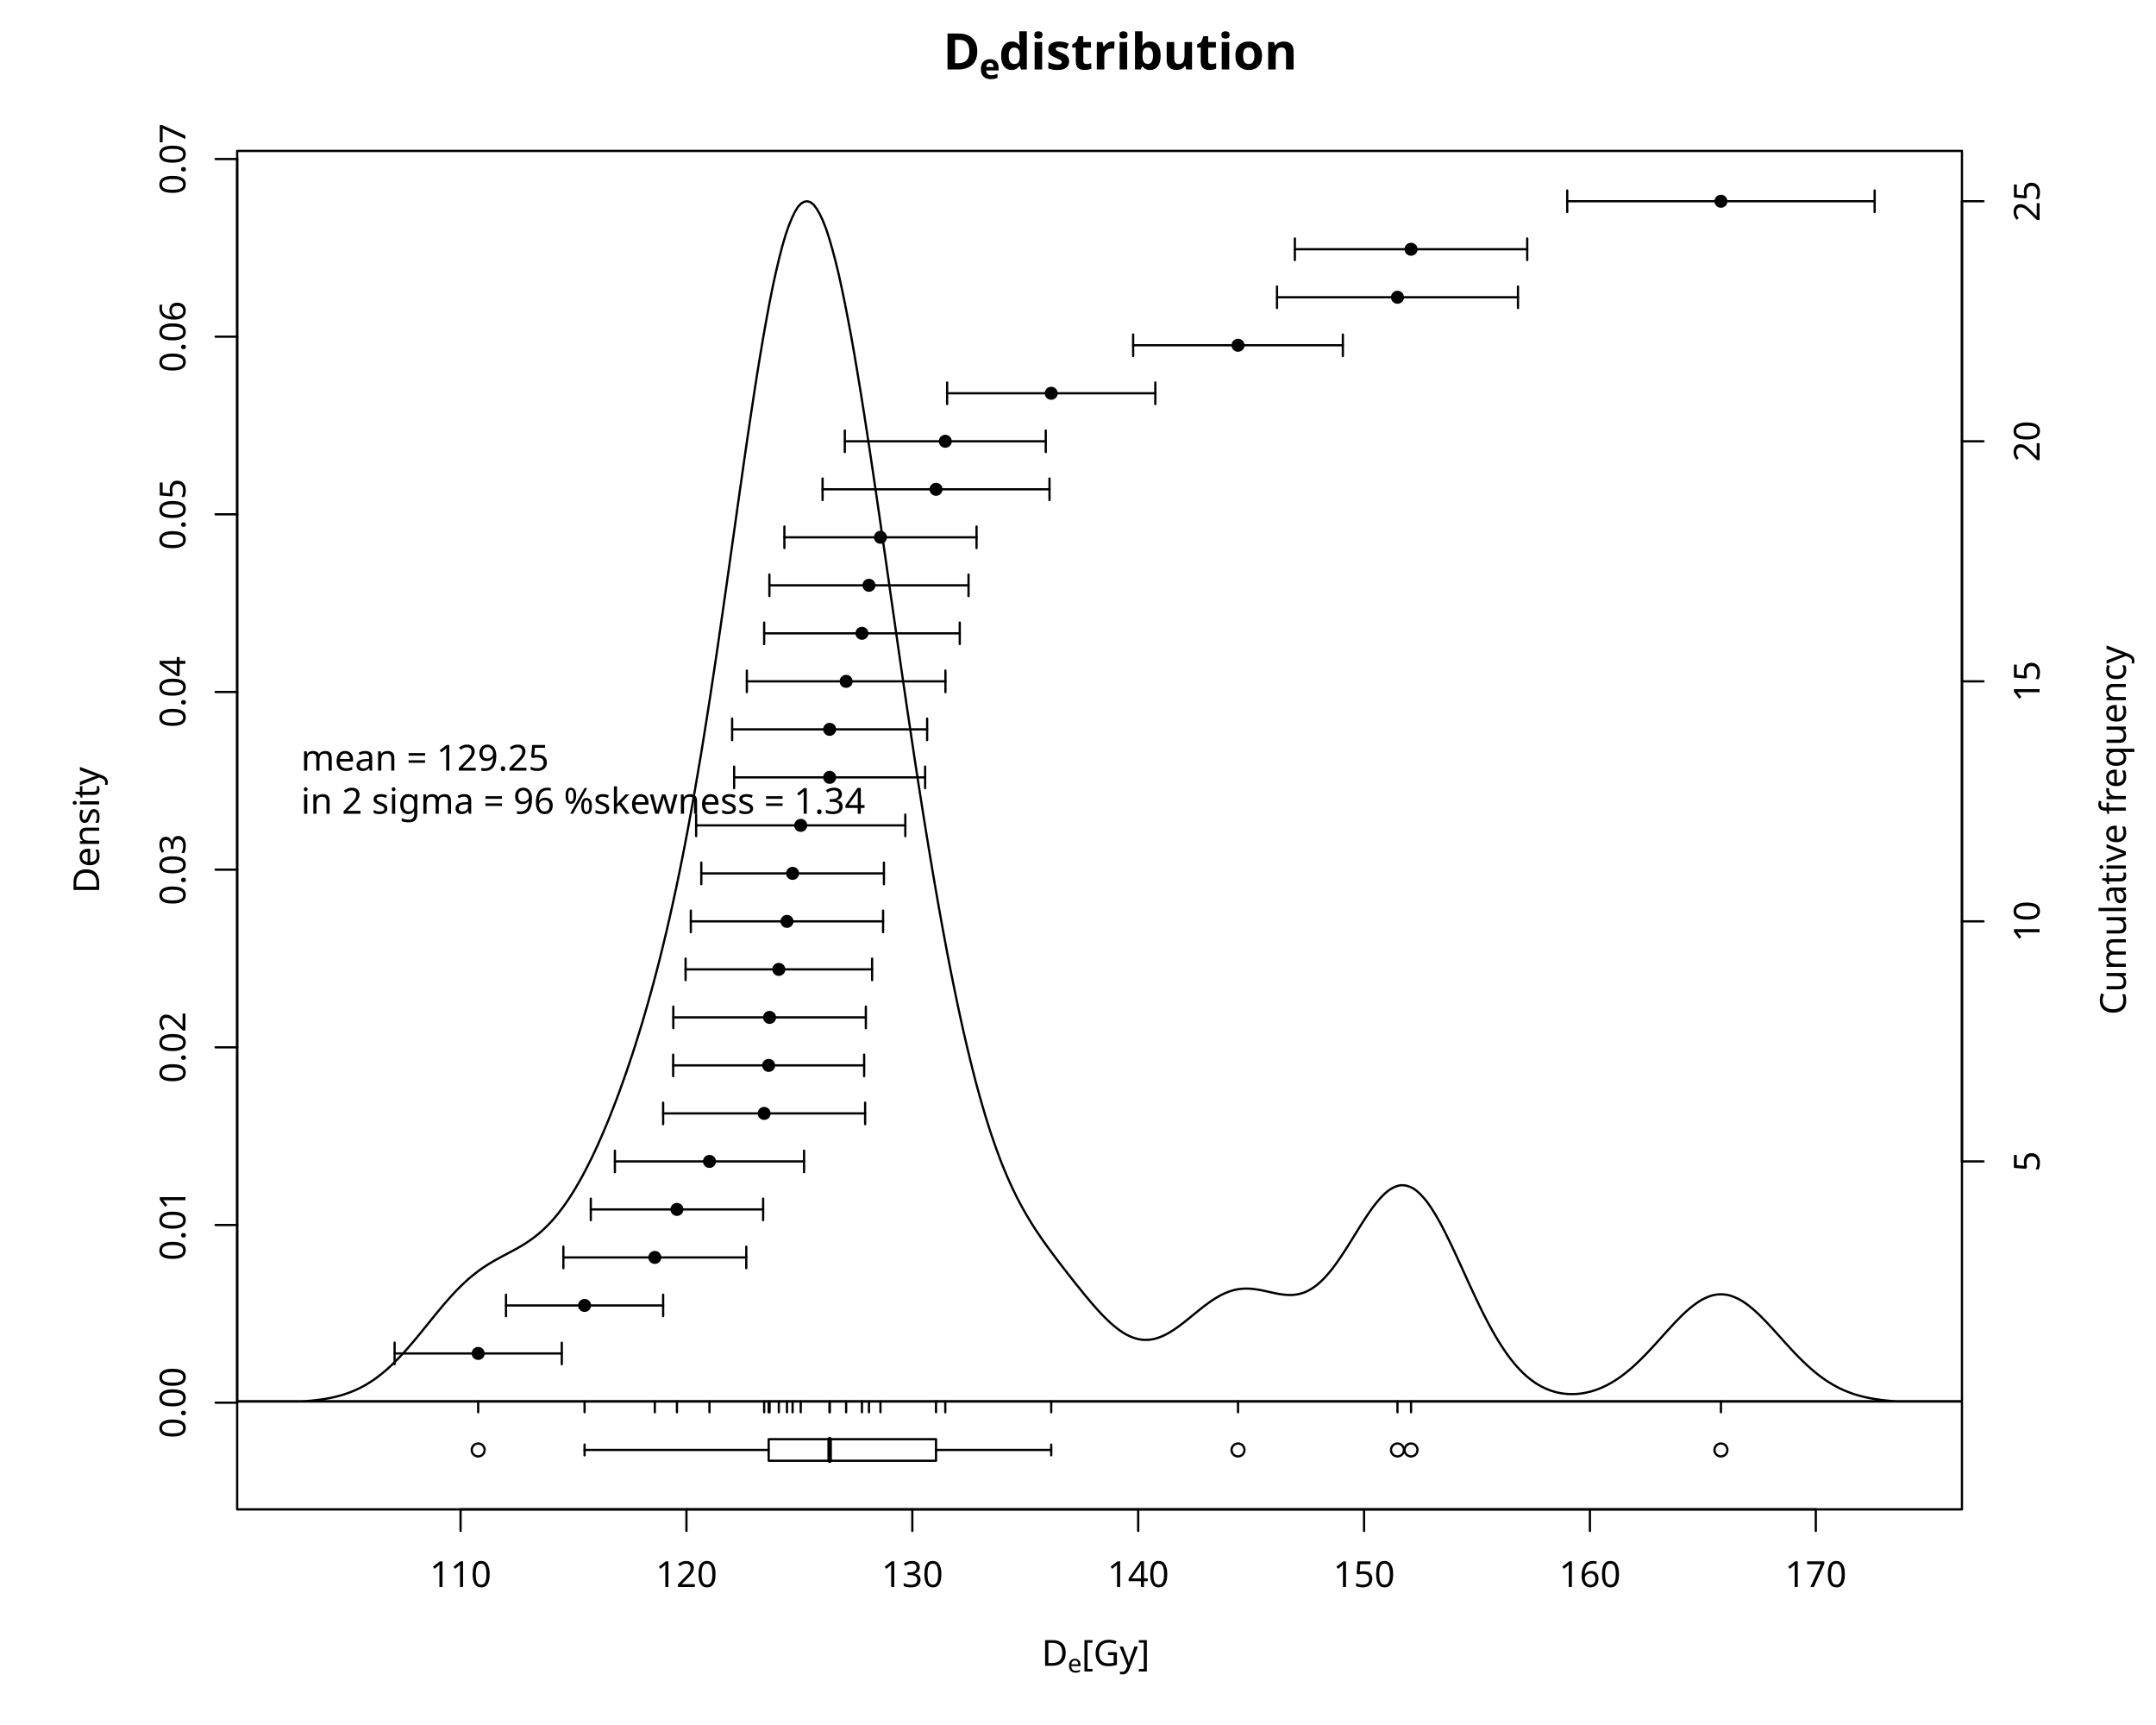
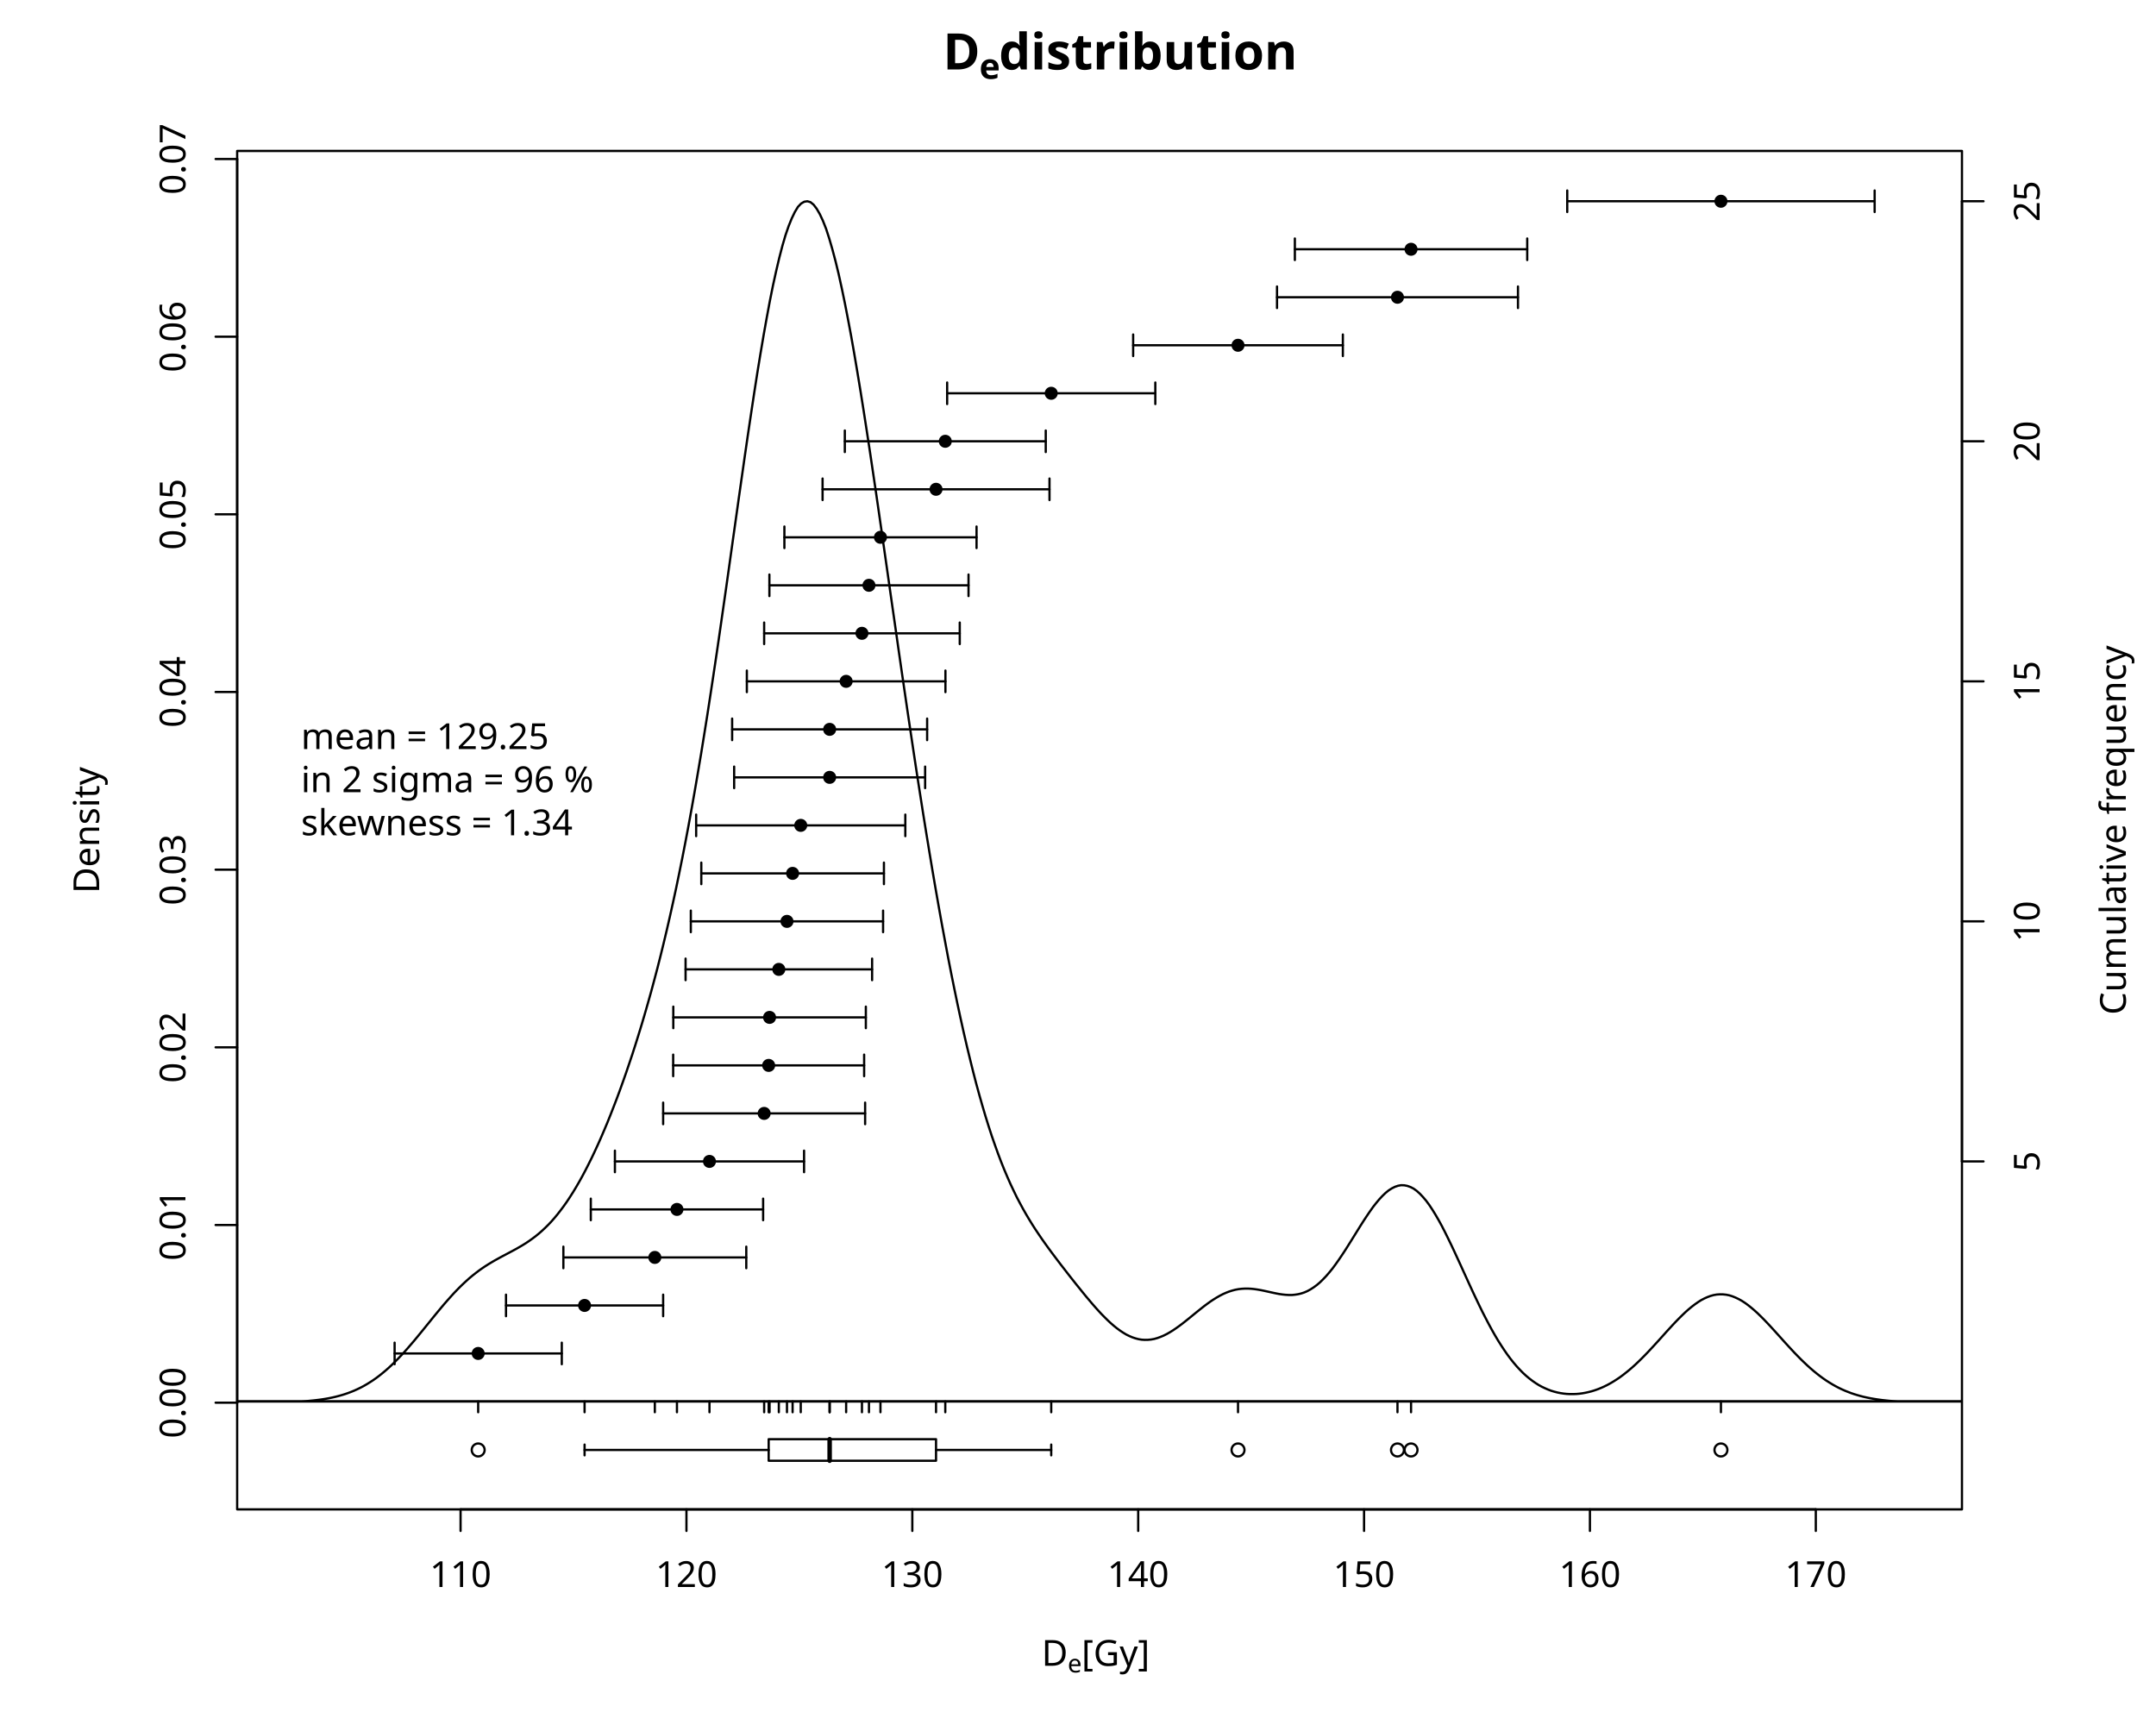
<svg xmlns="http://www.w3.org/2000/svg" class="svglite" data-engine-version="2.0" width="720.00pt" height="576.00pt" viewBox="0 0 720.00 576.00">
  <defs>
    <style type="text/css">
    .svglite line, .svglite polyline, .svglite polygon, .svglite path, .svglite rect, .svglite circle {
      fill: none;
      stroke: #000000;
      stroke-linecap: round;
      stroke-linejoin: round;
      stroke-miterlimit: 10.00;
    }
  </style>
  </defs>
  <rect width="100%" height="100%" style="stroke: none; fill: #FFFFFF;" />
  <defs>
    <clipPath id="cpMC4wMHw3MjAuMDB8MC4wMHw1NzYuMDA=">
      <rect x="0.00" y="0.00" width="720.00" height="576.00" />
    </clipPath>
  </defs>
  <g clip-path="url(#cpMC4wMHw3MjAuMDB8MC4wMHw1NzYuMDA=)">
    <polygon points="79.20,504.00 655.20,504.00 655.20,50.40 79.20,50.40 " style="stroke-width: 0.75; fill: none;" />
    <line x1="153.81" y1="504.00" x2="606.39" y2="504.00" style="stroke-width: 0.75;" />
    <line x1="153.81" y1="504.00" x2="153.81" y2="511.20" style="stroke-width: 0.75;" />
    <line x1="229.24" y1="504.00" x2="229.24" y2="511.20" style="stroke-width: 0.75;" />
    <line x1="304.67" y1="504.00" x2="304.67" y2="511.20" style="stroke-width: 0.75;" />
    <line x1="380.10" y1="504.00" x2="380.10" y2="511.20" style="stroke-width: 0.75;" />
    <line x1="455.53" y1="504.00" x2="455.53" y2="511.20" style="stroke-width: 0.75;" />
    <line x1="530.96" y1="504.00" x2="530.96" y2="511.20" style="stroke-width: 0.75;" />
    <line x1="606.39" y1="504.00" x2="606.39" y2="511.20" style="stroke-width: 0.75;" />
    <text x="153.81" y="529.92" text-anchor="middle" style="font-size: 12.00px; font-family: sans;" textLength="20.02px" lengthAdjust="spacingAndGlyphs">110</text>
    <text x="229.24" y="529.92" text-anchor="middle" style="font-size: 12.00px; font-family: sans;" textLength="20.02px" lengthAdjust="spacingAndGlyphs">120</text>
    <text x="304.67" y="529.92" text-anchor="middle" style="font-size: 12.00px; font-family: sans;" textLength="20.02px" lengthAdjust="spacingAndGlyphs">130</text>
    <text x="380.10" y="529.92" text-anchor="middle" style="font-size: 12.00px; font-family: sans;" textLength="20.02px" lengthAdjust="spacingAndGlyphs">140</text>
    <text x="455.53" y="529.92" text-anchor="middle" style="font-size: 12.00px; font-family: sans;" textLength="20.02px" lengthAdjust="spacingAndGlyphs">150</text>
    <text x="530.96" y="529.92" text-anchor="middle" style="font-size: 12.00px; font-family: sans;" textLength="20.02px" lengthAdjust="spacingAndGlyphs">160</text>
    <text x="606.39" y="529.92" text-anchor="middle" style="font-size: 12.00px; font-family: sans;" textLength="20.02px" lengthAdjust="spacingAndGlyphs">170</text>
    <text x="347.86" y="556.23" style="font-size: 12.00px; font-family: sans;" textLength="8.67px" lengthAdjust="spacingAndGlyphs">D</text>
    <text x="356.53" y="558.45" style="font-size: 8.40px; font-family: sans;" textLength="4.67px" lengthAdjust="spacingAndGlyphs">e</text>
    <text x="361.20" y="556.23" style="font-size: 12.00px; font-family: sans;" textLength="25.34px" lengthAdjust="spacingAndGlyphs"> [Gy]</text>
    <line x1="79.20" y1="468.37" x2="79.20" y2="53.09" style="stroke-width: 0.75;" />
    <line x1="79.20" y1="468.37" x2="72.00" y2="468.37" style="stroke-width: 0.75;" />
    <line x1="79.20" y1="409.04" x2="72.00" y2="409.04" style="stroke-width: 0.75;" />
    <line x1="79.20" y1="349.72" x2="72.00" y2="349.72" style="stroke-width: 0.75;" />
    <line x1="79.20" y1="290.39" x2="72.00" y2="290.39" style="stroke-width: 0.75;" />
    <line x1="79.20" y1="231.07" x2="72.00" y2="231.07" style="stroke-width: 0.75;" />
    <line x1="79.20" y1="171.74" x2="72.00" y2="171.74" style="stroke-width: 0.75;" />
    <line x1="79.20" y1="112.42" x2="72.00" y2="112.42" style="stroke-width: 0.75;" />
    <line x1="79.20" y1="53.09" x2="72.00" y2="53.09" style="stroke-width: 0.75;" />
    <text transform="translate(61.92,468.37) rotate(-90)" text-anchor="middle" style="font-size: 12.00px; font-family: sans;" textLength="23.36px" lengthAdjust="spacingAndGlyphs">0.00</text>
    <text transform="translate(61.92,409.04) rotate(-90)" text-anchor="middle" style="font-size: 12.00px; font-family: sans;" textLength="23.36px" lengthAdjust="spacingAndGlyphs">0.01</text>
    <text transform="translate(61.92,349.72) rotate(-90)" text-anchor="middle" style="font-size: 12.00px; font-family: sans;" textLength="23.36px" lengthAdjust="spacingAndGlyphs">0.02</text>
    <text transform="translate(61.92,290.39) rotate(-90)" text-anchor="middle" style="font-size: 12.00px; font-family: sans;" textLength="23.36px" lengthAdjust="spacingAndGlyphs">0.03</text>
    <text transform="translate(61.92,231.07) rotate(-90)" text-anchor="middle" style="font-size: 12.00px; font-family: sans;" textLength="23.36px" lengthAdjust="spacingAndGlyphs">0.04</text>
    <text transform="translate(61.92,171.74) rotate(-90)" text-anchor="middle" style="font-size: 12.00px; font-family: sans;" textLength="23.36px" lengthAdjust="spacingAndGlyphs">0.05</text>
    <text transform="translate(61.92,112.42) rotate(-90)" text-anchor="middle" style="font-size: 12.00px; font-family: sans;" textLength="23.36px" lengthAdjust="spacingAndGlyphs">0.06</text>
    <text transform="translate(61.92,53.09) rotate(-90)" text-anchor="middle" style="font-size: 12.00px; font-family: sans;" textLength="23.36px" lengthAdjust="spacingAndGlyphs">0.07</text>
    <text transform="translate(33.12,277.20) rotate(-90)" text-anchor="middle" style="font-size: 12.00px; font-family: sans;" textLength="40.02px" lengthAdjust="spacingAndGlyphs">Density</text>
  </g>
  <defs>
    <clipPath id="cpNzkuMjB8NjU1LjIwfDUwLjQwfDUwNC4wMA==">
      <rect x="79.20" y="50.40" width="576.00" height="453.60" />
    </clipPath>
  </defs>
  <g clip-path="url(#cpNzkuMjB8NjU1LjIwfDUwLjQwfDUwNC4wMA==)">
    <polygon points="79.20,467.96 100.53,467.96 101.58,467.90 102.62,467.82 103.66,467.72 104.71,467.62 105.75,467.50 106.80,467.37 107.84,467.22 108.88,467.05 109.93,466.86 110.97,466.65 112.01,466.41 113.06,466.14 114.10,465.85 115.15,465.53 116.19,465.17 117.23,464.78 118.28,464.35 119.32,463.88 120.36,463.38 121.41,462.83 122.45,462.23 123.49,461.59 124.54,460.91 125.58,460.18 126.63,459.39 127.67,458.56 128.71,457.69 129.76,456.77 130.80,455.80 131.84,454.79 132.89,453.73 133.93,452.64 134.98,451.51 136.02,450.34 137.06,449.14 138.11,447.92 139.15,446.67 140.19,445.40 141.24,444.12 142.28,442.83 143.33,441.54 144.37,440.25 145.41,438.97 146.46,437.70 147.50,436.45 148.54,435.22 149.59,434.03 150.63,432.86 151.67,431.72 152.72,430.63 153.76,429.58 154.81,428.57 155.85,427.61 156.89,426.68 157.94,425.82 158.98,425.00 160.02,424.21 161.07,423.47 162.11,422.77 163.16,422.11 164.20,421.48 165.24,420.87 166.29,420.29 167.33,419.72 168.37,419.17 169.42,418.61 170.46,418.06 171.51,417.50 172.55,416.93 173.59,416.33 174.64,415.71 175.68,415.06 176.72,414.36 177.77,413.61 178.81,412.83 179.85,411.99 180.90,411.08 181.94,410.11 182.99,409.08 184.03,407.99 185.07,406.81 186.12,405.55 187.16,404.22 188.20,402.83 189.25,401.35 190.29,399.78 191.34,398.14 192.38,396.42 193.42,394.63 194.47,392.74 195.51,390.78 196.55,388.74 197.60,386.63 198.64,384.43 199.69,382.16 200.73,379.81 201.77,377.39 202.82,374.89 203.86,372.30 204.90,369.64 205.95,366.91 206.99,364.11 208.03,361.21 209.08,358.23 210.12,355.18 211.17,352.05 212.21,348.82 213.25,345.49 214.30,342.07 215.34,338.55 216.38,334.94 217.43,331.20 218.47,327.34 219.52,323.37 220.56,319.29 221.60,315.05 222.65,310.66 223.69,306.13 224.73,301.47 225.78,296.64 226.82,291.62 227.87,286.44 228.91,281.10 229.95,275.60 231.00,269.87 232.04,263.98 233.08,257.92 234.13,251.70 235.17,245.28 236.22,238.69 237.26,231.96 238.30,225.09 239.35,218.09 240.39,210.95 241.43,203.72 242.48,196.41 243.52,189.05 244.56,181.65 245.61,174.24 246.65,166.85 247.70,159.49 248.74,152.22 249.78,145.07 250.83,138.05 251.87,131.19 252.91,124.50 253.96,118.11 255.00,111.98 256.05,106.11 257.09,100.53 258.13,95.36 259.18,90.59 260.22,86.18 261.26,82.16 262.31,78.57 263.35,75.54 264.40,72.94 265.44,70.78 266.48,69.07 267.53,67.97 268.57,67.36 269.61,67.20 270.66,67.50 271.70,68.34 272.74,69.71 273.79,71.52 274.83,73.75 275.88,76.42 276.92,79.62 277.96,83.21 279.01,87.15 280.05,91.44 281.09,96.16 282.14,101.21 283.18,106.55 284.23,112.15 285.27,118.03 286.31,124.19 287.36,130.54 288.40,137.07 289.44,143.76 290.49,150.64 291.53,157.63 292.58,164.72 293.62,171.88 294.66,179.11 295.71,186.39 296.75,193.69 297.79,200.99 298.84,208.29 299.88,215.56 300.92,222.79 301.97,229.97 303.01,237.09 304.06,244.12 305.10,251.07 306.14,257.92 307.19,264.68 308.23,271.31 309.27,277.81 310.32,284.19 311.36,290.44 312.41,296.57 313.45,302.51 314.49,308.32 315.54,313.99 316.58,319.51 317.62,324.85 318.67,330.02 319.71,335.05 320.76,339.92 321.80,344.61 322.84,349.11 323.89,353.46 324.93,357.65 325.97,361.69 327.02,365.51 328.06,369.18 329.10,372.69 330.15,376.07 331.19,379.26 332.24,382.28 333.28,385.17 334.32,387.93 335.37,390.55 336.41,393.00 337.45,395.35 338.50,397.58 339.54,399.72 340.59,401.72 341.63,403.64 342.67,405.47 343.72,407.23 344.76,408.92 345.80,410.54 346.85,412.10 347.89,413.63 348.94,415.12 349.98,416.56 351.02,417.98 352.07,419.38 353.11,420.76 354.15,422.13 355.20,423.48 356.24,424.82 357.28,426.16 358.33,427.49 359.37,428.80 360.42,430.10 361.46,431.39 362.50,432.67 363.55,433.92 364.59,435.15 365.63,436.35 366.68,437.52 367.72,438.65 368.77,439.72 369.81,440.75 370.85,441.73 371.90,442.65 372.94,443.49 373.98,444.26 375.03,444.96 376.07,445.59 377.12,446.11 378.16,446.55 379.20,446.90 380.25,447.17 381.29,447.34 382.33,447.40 383.38,447.38 384.42,447.28 385.46,447.09 386.51,446.79 387.55,446.41 388.60,445.97 389.64,445.45 390.68,444.86 391.73,444.21 392.77,443.50 393.81,442.76 394.86,441.97 395.90,441.15 396.95,440.31 397.99,439.46 399.03,438.61 400.08,437.76 401.12,436.93 402.16,436.11 403.21,435.33 404.25,434.58 405.30,433.89 406.34,433.24 407.38,432.65 408.43,432.11 409.47,431.65 410.51,431.25 411.56,430.92 412.60,430.65 413.64,430.46 414.69,430.34 415.73,430.28 416.78,430.28 417.82,430.33 418.86,430.44 419.91,430.59 420.95,430.77 421.99,430.98 423.04,431.21 424.08,431.44 425.13,431.67 426.17,431.89 427.21,432.09 428.26,432.24 429.30,432.35 430.34,432.41 431.39,432.42 432.43,432.32 433.48,432.16 434.52,431.91 435.56,431.57 436.61,431.11 437.65,430.54 438.69,429.87 439.74,429.10 440.78,428.22 441.82,427.20 442.87,426.10 443.91,424.90 444.96,423.61 446.00,422.21 447.04,420.74 448.09,419.20 449.13,417.62 450.17,415.98 451.22,414.31 452.26,412.63 453.31,410.94 454.35,409.27 455.39,407.64 456.44,406.05 457.48,404.52 458.52,403.05 459.57,401.71 460.61,400.47 461.66,399.34 462.70,398.34 463.74,397.49 464.79,396.82 465.83,396.30 466.87,395.94 467.92,395.75 468.96,395.79 470.00,395.99 471.05,396.37 472.09,396.91 473.14,397.67 474.18,398.61 475.22,399.71 476.27,400.95 477.31,402.36 478.35,403.93 479.40,405.63 480.44,407.43 481.49,409.34 482.53,411.37 483.57,413.47 484.62,415.63 485.66,417.84 486.70,420.10 487.75,422.38 488.79,424.67 489.84,426.97 490.88,429.25 491.92,431.50 492.97,433.72 494.01,435.90 495.05,438.03 496.10,440.08 497.14,442.07 498.18,443.99 499.23,445.84 500.27,447.59 501.32,449.25 502.36,450.83 503.40,452.33 504.45,453.74 505.49,455.04 506.53,456.26 507.58,457.39 508.62,458.45 509.67,459.41 510.71,460.28 511.75,461.08 512.80,461.81 513.84,462.47 514.88,463.04 515.93,463.54 516.97,463.99 518.02,464.39 519.06,464.70 520.10,464.97 521.15,465.18 522.19,465.34 523.23,465.45 524.28,465.50 525.32,465.50 526.37,465.47 527.41,465.38 528.45,465.24 529.50,465.05 530.54,464.82 531.58,464.55 532.63,464.22 533.67,463.85 534.71,463.43 535.76,462.96 536.80,462.44 537.85,461.87 538.89,461.25 539.93,460.59 540.98,459.88 542.02,459.11 543.06,458.29 544.11,457.44 545.15,456.54 546.20,455.59 547.24,454.60 548.28,453.58 549.33,452.52 550.37,451.44 551.41,450.32 552.46,449.19 553.50,448.05 554.55,446.89 555.59,445.73 556.63,444.57 557.68,443.43 558.72,442.30 559.76,441.20 560.81,440.13 561.85,439.10 562.89,438.11 563.94,437.18 564.98,436.32 566.03,435.52 567.07,434.79 568.11,434.13 569.16,433.58 570.20,433.11 571.24,432.73 572.29,432.44 573.33,432.26 574.38,432.19 575.42,432.21 576.46,432.32 577.51,432.53 578.55,432.86 579.59,433.28 580.64,433.78 581.68,434.36 582.73,435.04 583.77,435.80 584.81,436.63 585.86,437.52 586.90,438.46 587.94,439.47 588.99,440.52 590.03,441.60 591.07,442.71 592.12,443.85 593.16,445.00 594.21,446.16 595.25,447.32 596.29,448.48 597.34,449.62 598.38,450.75 599.42,451.86 600.47,452.94 601.51,453.99 602.56,455.00 603.60,455.98 604.64,456.92 605.69,457.82 606.73,458.67 607.77,459.48 608.82,460.25 609.86,460.97 610.91,461.64 611.95,462.27 612.99,462.86 614.04,463.41 615.08,463.91 616.12,464.37 617.17,464.79 618.21,465.19 619.25,465.54 620.30,465.86 621.34,466.15 622.39,466.42 623.43,466.65 624.47,466.86 625.52,467.05 626.56,467.22 627.60,467.37 628.65,467.51 629.69,467.62 630.74,467.73 631.78,467.82 632.82,467.90 633.87,467.96 655.20,467.96 " style="stroke-width: 0.75; fill: none;" />
  </g>
  <g clip-path="url(#cpMC4wMHw3MjAuMDB8MC4wMHw1NzYuMDA=)">
    <text x="314.91" y="23.20" style="font-size: 16.80px; font-weight: bold; font-family: sans;" textLength="12.14px" lengthAdjust="spacingAndGlyphs">D</text>
    <text x="327.04" y="26.31" style="font-size: 11.76px; font-weight: bold; font-family: sans;" textLength="6.54px" lengthAdjust="spacingAndGlyphs">e</text>
    <text x="333.58" y="23.20" style="font-size: 16.80px; font-weight: bold; font-family: sans;" textLength="85.91px" lengthAdjust="spacingAndGlyphs"> distribution</text>
  </g>
  <g clip-path="url(#cpNzkuMjB8NjU1LjIwfDUwLjQwfDUwNC4wMA==)">
-     <text x="100.53" y="257.31" style="font-size: 12.00px; font-family: sans;" textLength="80.41px" lengthAdjust="spacingAndGlyphs">mean = 129.25</text>
-     <text x="100.53" y="271.71" style="font-size: 12.00px; font-family: sans;" textLength="185.48px" lengthAdjust="spacingAndGlyphs">in 2 sigma = 96 %skewness = 1.34</text>
-     <text x="100.53" y="286.11" style="font-size: 12.00px; font-family: sans;" textLength="0.00px" lengthAdjust="spacingAndGlyphs" />
+     <text x="100.53" y="250.11" style="font-size: 12.00px; font-family: sans;" textLength="80.41px" lengthAdjust="spacingAndGlyphs">mean = 129.25</text>
+     <text x="100.53" y="264.51" style="font-size: 12.00px; font-family: sans;" textLength="95.73px" lengthAdjust="spacingAndGlyphs">in 2 sigma = 96 %</text>
+     <text x="100.53" y="278.91" style="font-size: 12.00px; font-family: sans;" textLength="89.75px" lengthAdjust="spacingAndGlyphs">skewness = 1.34</text>
+     <text x="100.53" y="293.31" style="font-size: 12.00px; font-family: sans;" textLength="0.00px" lengthAdjust="spacingAndGlyphs" />
    <line x1="79.20" y1="467.96" x2="655.20" y2="467.96" style="stroke-width: 0.75;" />
    <polyline points="277.06,487.76 277.06,480.56 " style="stroke-width: 1.50;" />
    <polygon points="256.70,487.76 256.70,480.56 312.59,480.56 312.59,487.76 " style="stroke-width: 0.75; fill: none;" />
    <polyline points="256.70,484.16 195.22,484.16 " style="stroke-width: 0.75;" />
    <polyline points="195.22,485.96 195.22,482.36 " style="stroke-width: 0.75;" />
    <polyline points="312.59,484.16 351.06,484.16 " style="stroke-width: 0.75;" />
    <polyline points="351.06,485.96 351.06,482.36 " style="stroke-width: 0.75;" />
    <circle cx="159.69" cy="484.16" r="2.16" style="stroke-width: 0.75;" />
    <circle cx="413.44" cy="484.16" r="2.16" style="stroke-width: 0.75;" />
    <circle cx="466.69" cy="484.16" r="2.16" style="stroke-width: 0.75;" />
    <circle cx="471.22" cy="484.16" r="2.16" style="stroke-width: 0.75;" />
    <circle cx="574.71" cy="484.16" r="2.16" style="stroke-width: 0.75;" />
    <polyline points="159.69,467.96 159.69,471.56 " style="stroke-width: 0.75;" />
    <polyline points="195.22,467.96 195.22,471.56 " style="stroke-width: 0.75;" />
    <polyline points="218.68,467.96 218.68,471.56 " style="stroke-width: 0.75;" />
    <polyline points="226.07,467.96 226.07,471.56 " style="stroke-width: 0.75;" />
    <polyline points="236.93,467.96 236.93,471.56 " style="stroke-width: 0.75;" />
    <polyline points="255.19,467.96 255.19,471.56 " style="stroke-width: 0.75;" />
    <polyline points="256.70,467.96 256.70,471.56 " style="stroke-width: 0.75;" />
    <polyline points="257.00,467.96 257.00,471.56 " style="stroke-width: 0.75;" />
    <polyline points="260.09,467.96 260.09,471.56 " style="stroke-width: 0.75;" />
    <polyline points="262.81,467.96 262.81,471.56 " style="stroke-width: 0.75;" />
    <polyline points="264.69,467.96 264.69,471.56 " style="stroke-width: 0.75;" />
    <polyline points="267.41,467.96 267.41,471.56 " style="stroke-width: 0.75;" />
    <polyline points="277.06,467.96 277.06,471.56 " style="stroke-width: 0.75;" />
    <polyline points="277.06,467.96 277.06,471.56 " style="stroke-width: 0.75;" />
    <polyline points="282.57,467.96 282.57,471.56 " style="stroke-width: 0.75;" />
    <polyline points="287.85,467.96 287.85,471.56 " style="stroke-width: 0.75;" />
    <polyline points="290.19,467.96 290.19,471.56 " style="stroke-width: 0.75;" />
    <polyline points="294.03,467.96 294.03,471.56 " style="stroke-width: 0.75;" />
    <polyline points="312.59,467.96 312.59,471.56 " style="stroke-width: 0.75;" />
    <polyline points="315.68,467.96 315.68,471.56 " style="stroke-width: 0.75;" />
    <polyline points="351.06,467.96 351.06,471.56 " style="stroke-width: 0.75;" />
    <polyline points="413.44,467.96 413.44,471.56 " style="stroke-width: 0.75;" />
    <polyline points="466.69,467.96 466.69,471.56 " style="stroke-width: 0.75;" />
    <polyline points="471.22,467.96 471.22,471.56 " style="stroke-width: 0.75;" />
    <polyline points="574.71,467.96 574.71,471.56 " style="stroke-width: 0.75;" />
  </g>
  <g clip-path="url(#cpMC4wMHw3MjAuMDB8MC4wMHw1NzYuMDA=)">
    <line x1="655.20" y1="387.81" x2="655.20" y2="67.20" style="stroke-width: 0.75;" />
    <line x1="655.20" y1="387.81" x2="662.40" y2="387.81" style="stroke-width: 0.75;" />
    <line x1="655.20" y1="307.66" x2="662.40" y2="307.66" style="stroke-width: 0.75;" />
    <line x1="655.20" y1="227.51" x2="662.40" y2="227.51" style="stroke-width: 0.75;" />
    <line x1="655.20" y1="147.35" x2="662.40" y2="147.35" style="stroke-width: 0.75;" />
    <line x1="655.20" y1="67.20" x2="662.40" y2="67.20" style="stroke-width: 0.75;" />
    <text transform="translate(681.12,387.81) rotate(-90)" text-anchor="middle" style="font-size: 12.00px; font-family: sans;" textLength="6.67px" lengthAdjust="spacingAndGlyphs">5</text>
    <text transform="translate(681.12,307.66) rotate(-90)" text-anchor="middle" style="font-size: 12.00px; font-family: sans;" textLength="13.35px" lengthAdjust="spacingAndGlyphs">10</text>
    <text transform="translate(681.12,227.51) rotate(-90)" text-anchor="middle" style="font-size: 12.00px; font-family: sans;" textLength="13.35px" lengthAdjust="spacingAndGlyphs">15</text>
    <text transform="translate(681.12,147.35) rotate(-90)" text-anchor="middle" style="font-size: 12.00px; font-family: sans;" textLength="13.35px" lengthAdjust="spacingAndGlyphs">20</text>
    <text transform="translate(681.12,67.20) rotate(-90)" text-anchor="middle" style="font-size: 12.00px; font-family: sans;" textLength="13.35px" lengthAdjust="spacingAndGlyphs">25</text>
    <text transform="translate(709.92,277.20) rotate(-90)" text-anchor="middle" style="font-size: 12.00px; font-family: sans;" textLength="116.08px" lengthAdjust="spacingAndGlyphs">Cumulative frequency</text>
  </g>
  <g clip-path="url(#cpNzkuMjB8NjU1LjIwfDUwLjQwfDUwNC4wMA==)">
    <line x1="131.78" y1="451.93" x2="187.61" y2="451.93" style="stroke-width: 0.75;" />
    <polyline points="131.78,448.33 131.78,451.93 131.78,455.53 " style="stroke-width: 0.75;" />
    <polyline points="187.61,455.53 187.61,451.93 187.61,448.33 " style="stroke-width: 0.75;" />
    <line x1="168.98" y1="435.90" x2="221.46" y2="435.90" style="stroke-width: 0.75;" />
    <polyline points="168.98,432.30 168.98,435.90 168.98,439.50 " style="stroke-width: 0.75;" />
    <polyline points="221.46,439.50 221.46,435.90 221.46,432.30 " style="stroke-width: 0.75;" />
    <line x1="188.14" y1="419.87" x2="249.22" y2="419.87" style="stroke-width: 0.75;" />
    <polyline points="188.14,416.27 188.14,419.87 188.14,423.47 " style="stroke-width: 0.75;" />
    <polyline points="249.22,423.47 249.22,419.87 249.22,416.27 " style="stroke-width: 0.75;" />
    <line x1="197.30" y1="403.84" x2="254.85" y2="403.84" style="stroke-width: 0.75;" />
    <polyline points="197.30,400.24 197.30,403.84 197.30,407.44 " style="stroke-width: 0.75;" />
    <polyline points="254.85,407.44 254.85,403.84 254.85,400.24 " style="stroke-width: 0.75;" />
    <line x1="205.35" y1="387.81" x2="268.52" y2="387.81" style="stroke-width: 0.75;" />
    <polyline points="205.35,384.21 205.35,387.81 205.35,391.41 " style="stroke-width: 0.75;" />
    <polyline points="268.52,391.41 268.52,387.81 268.52,384.21 " style="stroke-width: 0.75;" />
    <line x1="221.46" y1="371.78" x2="288.91" y2="371.78" style="stroke-width: 0.75;" />
    <polyline points="221.46,368.18 221.46,371.78 221.46,375.38 " style="stroke-width: 0.75;" />
    <polyline points="288.91,375.38 288.91,371.78 288.91,368.18 " style="stroke-width: 0.75;" />
    <line x1="224.81" y1="355.75" x2="288.58" y2="355.75" style="stroke-width: 0.75;" />
    <polyline points="224.81,352.15 224.81,355.75 224.81,359.35 " style="stroke-width: 0.75;" />
    <polyline points="288.58,359.35 288.58,355.75 288.58,352.15 " style="stroke-width: 0.75;" />
    <line x1="224.85" y1="339.72" x2="289.15" y2="339.72" style="stroke-width: 0.75;" />
    <polyline points="224.85,336.12 224.85,339.72 224.85,343.32 " style="stroke-width: 0.75;" />
    <polyline points="289.15,343.32 289.15,339.72 289.15,336.12 " style="stroke-width: 0.75;" />
    <line x1="228.95" y1="323.69" x2="291.24" y2="323.69" style="stroke-width: 0.75;" />
    <polyline points="228.95,320.09 228.95,323.69 228.95,327.29 " style="stroke-width: 0.75;" />
    <polyline points="291.24,327.29 291.24,323.69 291.24,320.09 " style="stroke-width: 0.75;" />
    <line x1="230.70" y1="307.66" x2="294.91" y2="307.66" style="stroke-width: 0.75;" />
    <polyline points="230.70,304.06 230.70,307.66 230.70,311.26 " style="stroke-width: 0.75;" />
    <polyline points="294.91,311.26 294.91,307.66 294.91,304.06 " style="stroke-width: 0.75;" />
    <line x1="234.20" y1="291.63" x2="295.19" y2="291.63" style="stroke-width: 0.75;" />
    <polyline points="234.20,288.03 234.20,291.63 234.20,295.23 " style="stroke-width: 0.75;" />
    <polyline points="295.19,295.23 295.19,291.63 295.19,288.03 " style="stroke-width: 0.75;" />
    <line x1="232.48" y1="275.60" x2="302.33" y2="275.60" style="stroke-width: 0.75;" />
    <polyline points="232.48,272.00 232.48,275.60 232.48,279.20 " style="stroke-width: 0.75;" />
    <polyline points="302.33,279.20 302.33,275.60 302.33,272.00 " style="stroke-width: 0.75;" />
    <line x1="245.17" y1="259.57" x2="308.95" y2="259.57" style="stroke-width: 0.75;" />
    <polyline points="245.17,255.97 245.17,259.57 245.17,263.17 " style="stroke-width: 0.75;" />
    <polyline points="308.95,263.17 308.95,259.57 308.95,255.97 " style="stroke-width: 0.75;" />
    <line x1="244.50" y1="243.54" x2="309.62" y2="243.54" style="stroke-width: 0.75;" />
    <polyline points="244.50,239.94 244.50,243.54 244.50,247.14 " style="stroke-width: 0.75;" />
    <polyline points="309.62,247.14 309.62,243.54 309.62,239.94 " style="stroke-width: 0.75;" />
    <line x1="249.41" y1="227.51" x2="315.73" y2="227.51" style="stroke-width: 0.75;" />
    <polyline points="249.41,223.91 249.41,227.51 249.41,231.11 " style="stroke-width: 0.75;" />
    <polyline points="315.73,231.11 315.73,227.51 315.73,223.91 " style="stroke-width: 0.75;" />
    <line x1="255.19" y1="211.47" x2="320.51" y2="211.47" style="stroke-width: 0.75;" />
    <polyline points="255.19,207.87 255.19,211.47 255.19,215.07 " style="stroke-width: 0.75;" />
    <polyline points="320.51,215.07 320.51,211.47 320.51,207.87 " style="stroke-width: 0.75;" />
    <line x1="256.94" y1="195.44" x2="323.44" y2="195.44" style="stroke-width: 0.75;" />
    <polyline points="256.94,191.84 256.94,195.44 256.94,199.04 " style="stroke-width: 0.75;" />
    <polyline points="323.44,199.04 323.44,195.44 323.44,191.84 " style="stroke-width: 0.75;" />
    <line x1="261.95" y1="179.41" x2="326.12" y2="179.41" style="stroke-width: 0.75;" />
    <polyline points="261.95,175.81 261.95,179.41 261.95,183.01 " style="stroke-width: 0.75;" />
    <polyline points="326.12,183.01 326.12,179.41 326.12,175.81 " style="stroke-width: 0.75;" />
    <line x1="274.70" y1="163.38" x2="350.48" y2="163.38" style="stroke-width: 0.75;" />
    <polyline points="274.70,159.78 274.70,163.38 274.70,166.98 " style="stroke-width: 0.75;" />
    <polyline points="350.48,166.98 350.48,163.38 350.48,159.78 " style="stroke-width: 0.75;" />
    <line x1="282.13" y1="147.35" x2="349.23" y2="147.35" style="stroke-width: 0.75;" />
    <polyline points="282.13,143.75 282.13,147.35 282.13,150.95 " style="stroke-width: 0.75;" />
    <polyline points="349.23,150.95 349.23,147.35 349.23,143.75 " style="stroke-width: 0.75;" />
    <line x1="316.30" y1="131.32" x2="385.82" y2="131.32" style="stroke-width: 0.75;" />
    <polyline points="316.30,127.72 316.30,131.32 316.30,134.92 " style="stroke-width: 0.75;" />
    <polyline points="385.82,134.92 385.82,131.32 385.82,127.72 " style="stroke-width: 0.75;" />
    <line x1="378.42" y1="115.29" x2="448.45" y2="115.29" style="stroke-width: 0.75;" />
    <polyline points="378.42,111.69 378.42,115.29 378.42,118.89 " style="stroke-width: 0.75;" />
    <polyline points="448.45,118.89 448.45,115.29 448.45,111.69 " style="stroke-width: 0.75;" />
    <line x1="426.46" y1="99.26" x2="506.93" y2="99.26" style="stroke-width: 0.75;" />
    <polyline points="426.46,95.66 426.46,99.26 426.46,102.86 " style="stroke-width: 0.75;" />
    <polyline points="506.93,102.86 506.93,99.26 506.93,95.66 " style="stroke-width: 0.75;" />
    <line x1="432.42" y1="83.23" x2="510.02" y2="83.23" style="stroke-width: 0.75;" />
    <polyline points="432.42,79.63 432.42,83.23 432.42,86.83 " style="stroke-width: 0.75;" />
    <polyline points="510.02,86.83 510.02,83.23 510.02,79.63 " style="stroke-width: 0.75;" />
    <line x1="523.38" y1="67.20" x2="626.04" y2="67.20" style="stroke-width: 0.75;" />
    <polyline points="523.38,63.60 523.38,67.20 523.38,70.80 " style="stroke-width: 0.75;" />
    <polyline points="626.04,70.80 626.04,67.20 626.04,63.60 " style="stroke-width: 0.75;" />
    <circle cx="159.69" cy="451.93" r="1.80" style="stroke-width: 0.75; fill: #000000;" />
    <circle cx="195.22" cy="435.90" r="1.80" style="stroke-width: 0.75; fill: #000000;" />
    <circle cx="218.68" cy="419.87" r="1.80" style="stroke-width: 0.75; fill: #000000;" />
    <circle cx="226.07" cy="403.84" r="1.80" style="stroke-width: 0.75; fill: #000000;" />
    <circle cx="236.93" cy="387.81" r="1.80" style="stroke-width: 0.75; fill: #000000;" />
    <circle cx="255.19" cy="371.78" r="1.80" style="stroke-width: 0.75; fill: #000000;" />
    <circle cx="256.70" cy="355.75" r="1.80" style="stroke-width: 0.75; fill: #000000;" />
    <circle cx="257.00" cy="339.72" r="1.80" style="stroke-width: 0.75; fill: #000000;" />
    <circle cx="260.09" cy="323.69" r="1.80" style="stroke-width: 0.75; fill: #000000;" />
    <circle cx="262.81" cy="307.66" r="1.80" style="stroke-width: 0.75; fill: #000000;" />
    <circle cx="264.69" cy="291.63" r="1.80" style="stroke-width: 0.75; fill: #000000;" />
    <circle cx="267.41" cy="275.60" r="1.80" style="stroke-width: 0.75; fill: #000000;" />
    <circle cx="277.06" cy="259.57" r="1.80" style="stroke-width: 0.75; fill: #000000;" />
    <circle cx="277.06" cy="243.54" r="1.80" style="stroke-width: 0.75; fill: #000000;" />
    <circle cx="282.57" cy="227.51" r="1.80" style="stroke-width: 0.75; fill: #000000;" />
    <circle cx="287.85" cy="211.47" r="1.80" style="stroke-width: 0.75; fill: #000000;" />
    <circle cx="290.19" cy="195.44" r="1.80" style="stroke-width: 0.75; fill: #000000;" />
    <circle cx="294.03" cy="179.41" r="1.80" style="stroke-width: 0.75; fill: #000000;" />
    <circle cx="312.59" cy="163.38" r="1.80" style="stroke-width: 0.75; fill: #000000;" />
    <circle cx="315.68" cy="147.35" r="1.80" style="stroke-width: 0.75; fill: #000000;" />
    <circle cx="351.06" cy="131.32" r="1.80" style="stroke-width: 0.75; fill: #000000;" />
    <circle cx="413.44" cy="115.29" r="1.80" style="stroke-width: 0.75; fill: #000000;" />
    <circle cx="466.69" cy="99.26" r="1.80" style="stroke-width: 0.75; fill: #000000;" />
    <circle cx="471.22" cy="83.23" r="1.80" style="stroke-width: 0.75; fill: #000000;" />
    <circle cx="574.71" cy="67.20" r="1.80" style="stroke-width: 0.75; fill: #000000;" />
  </g>
</svg>
